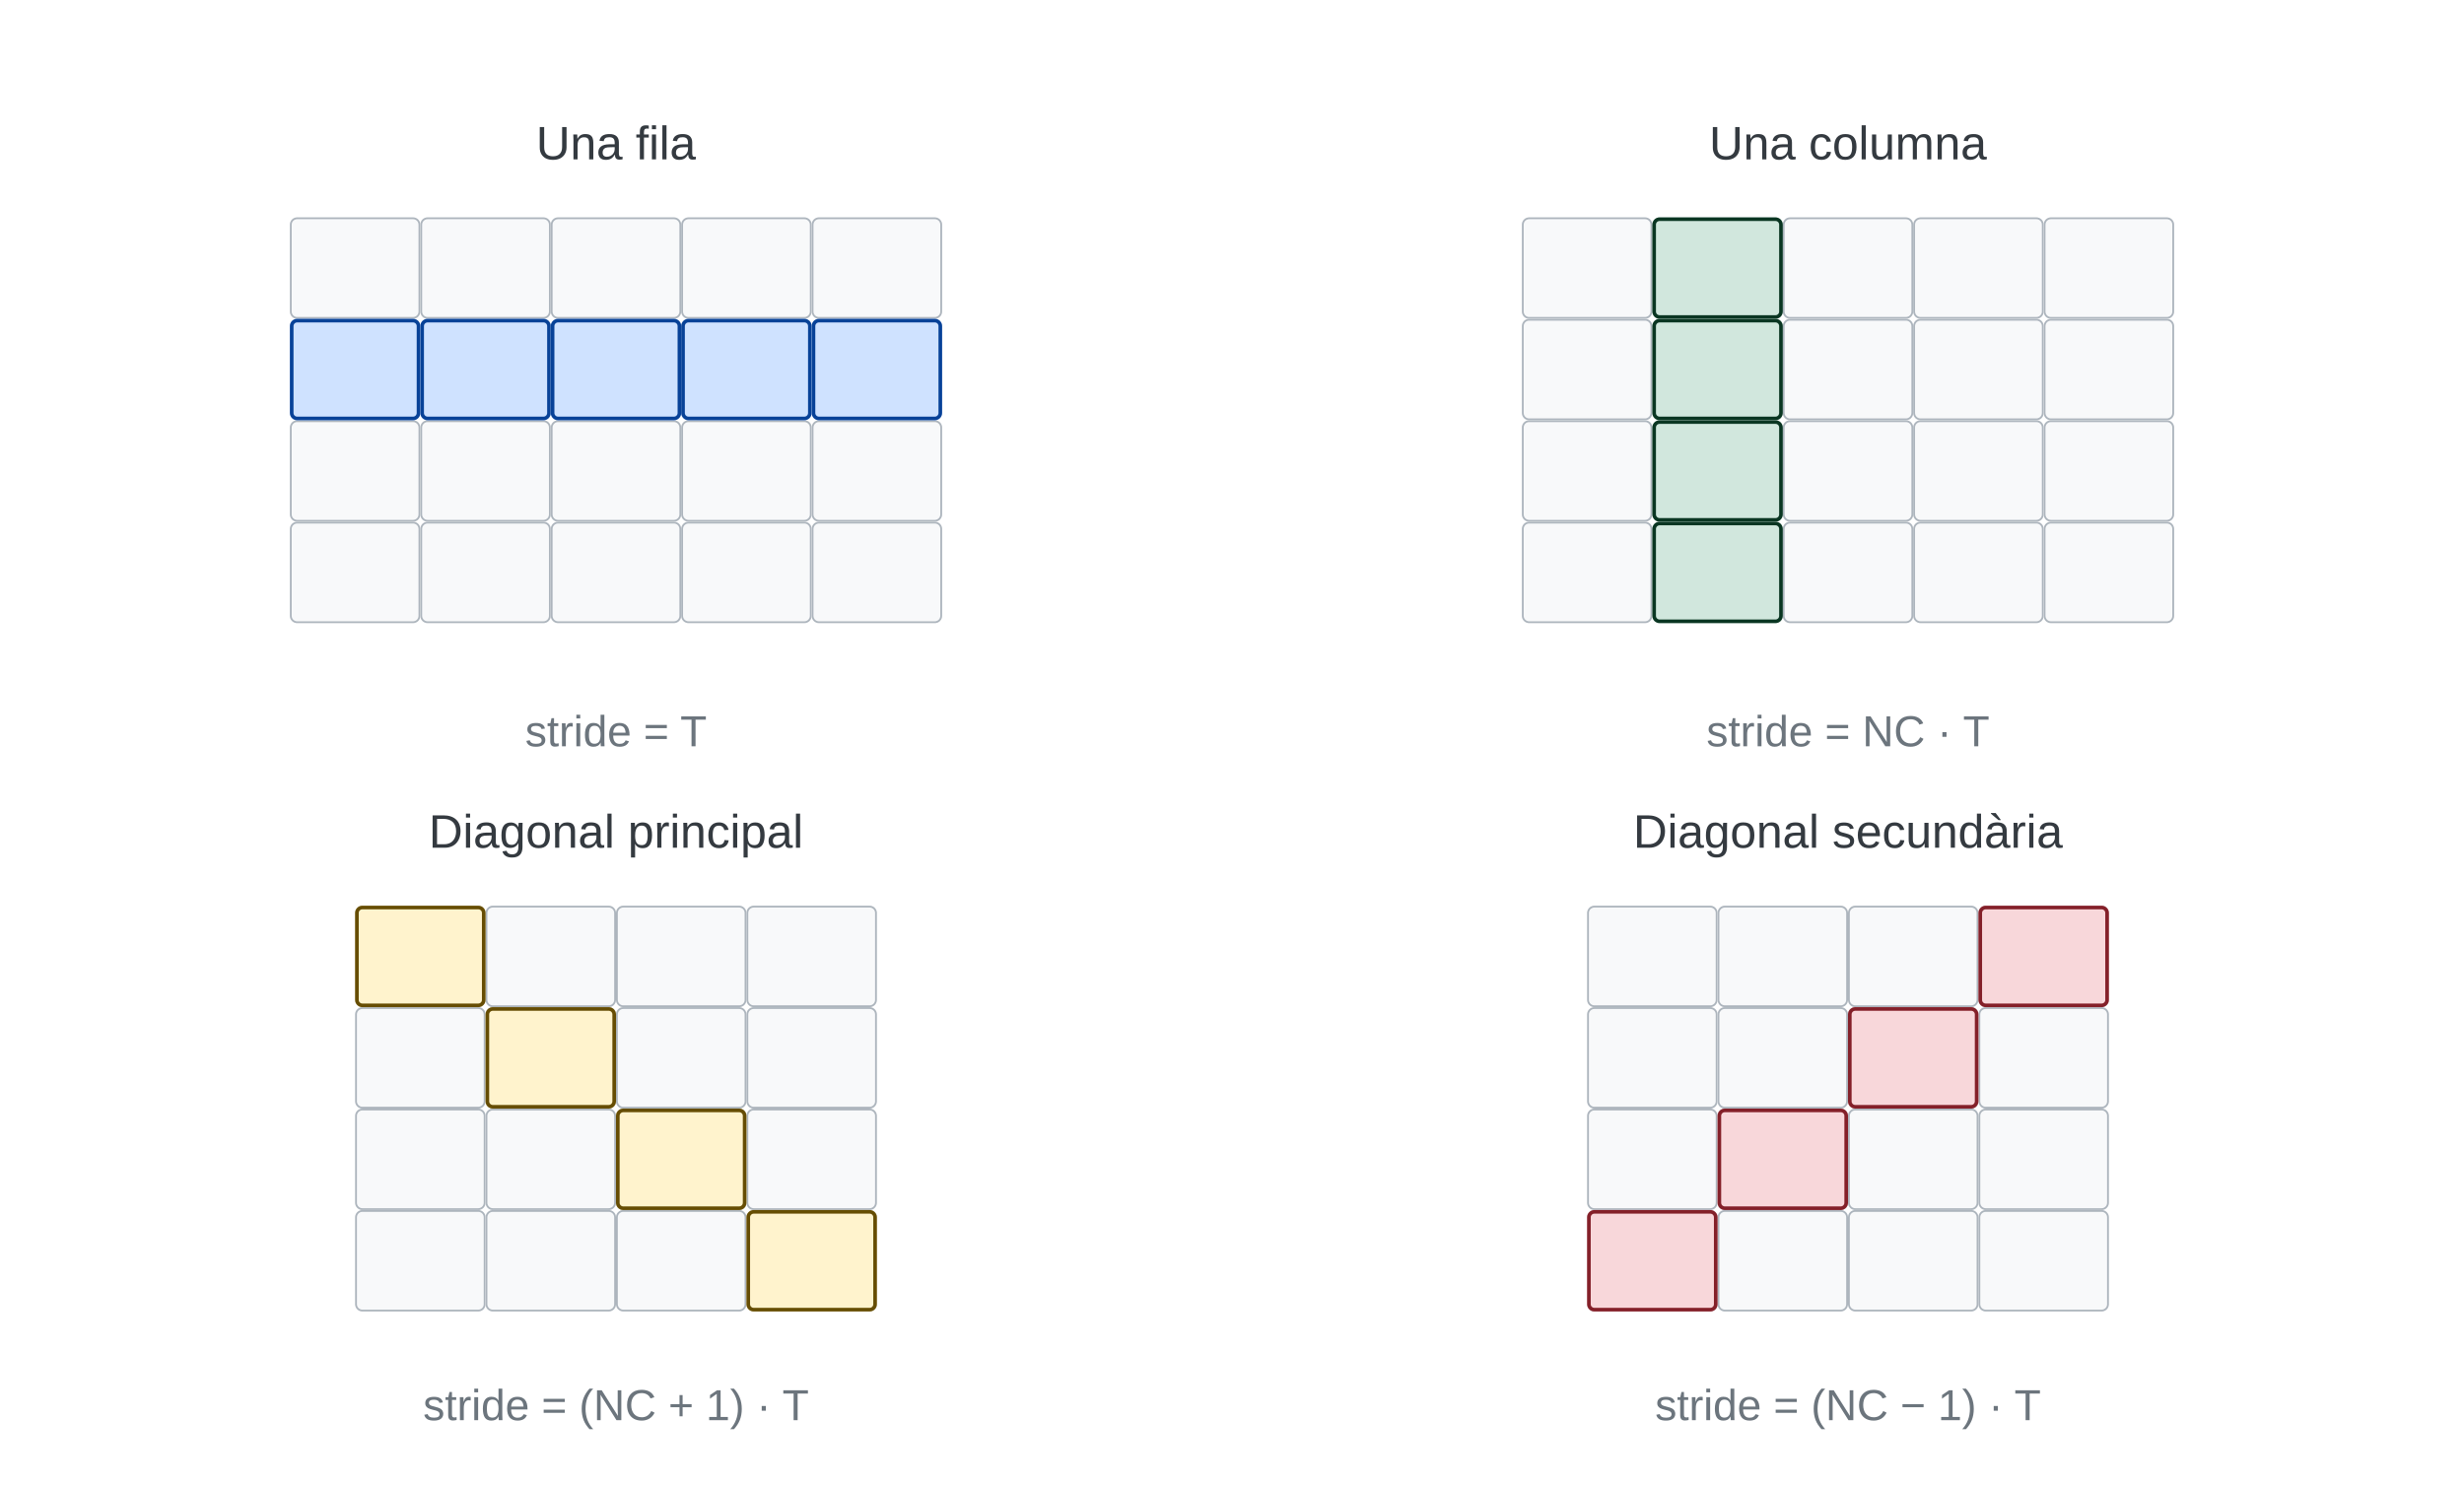
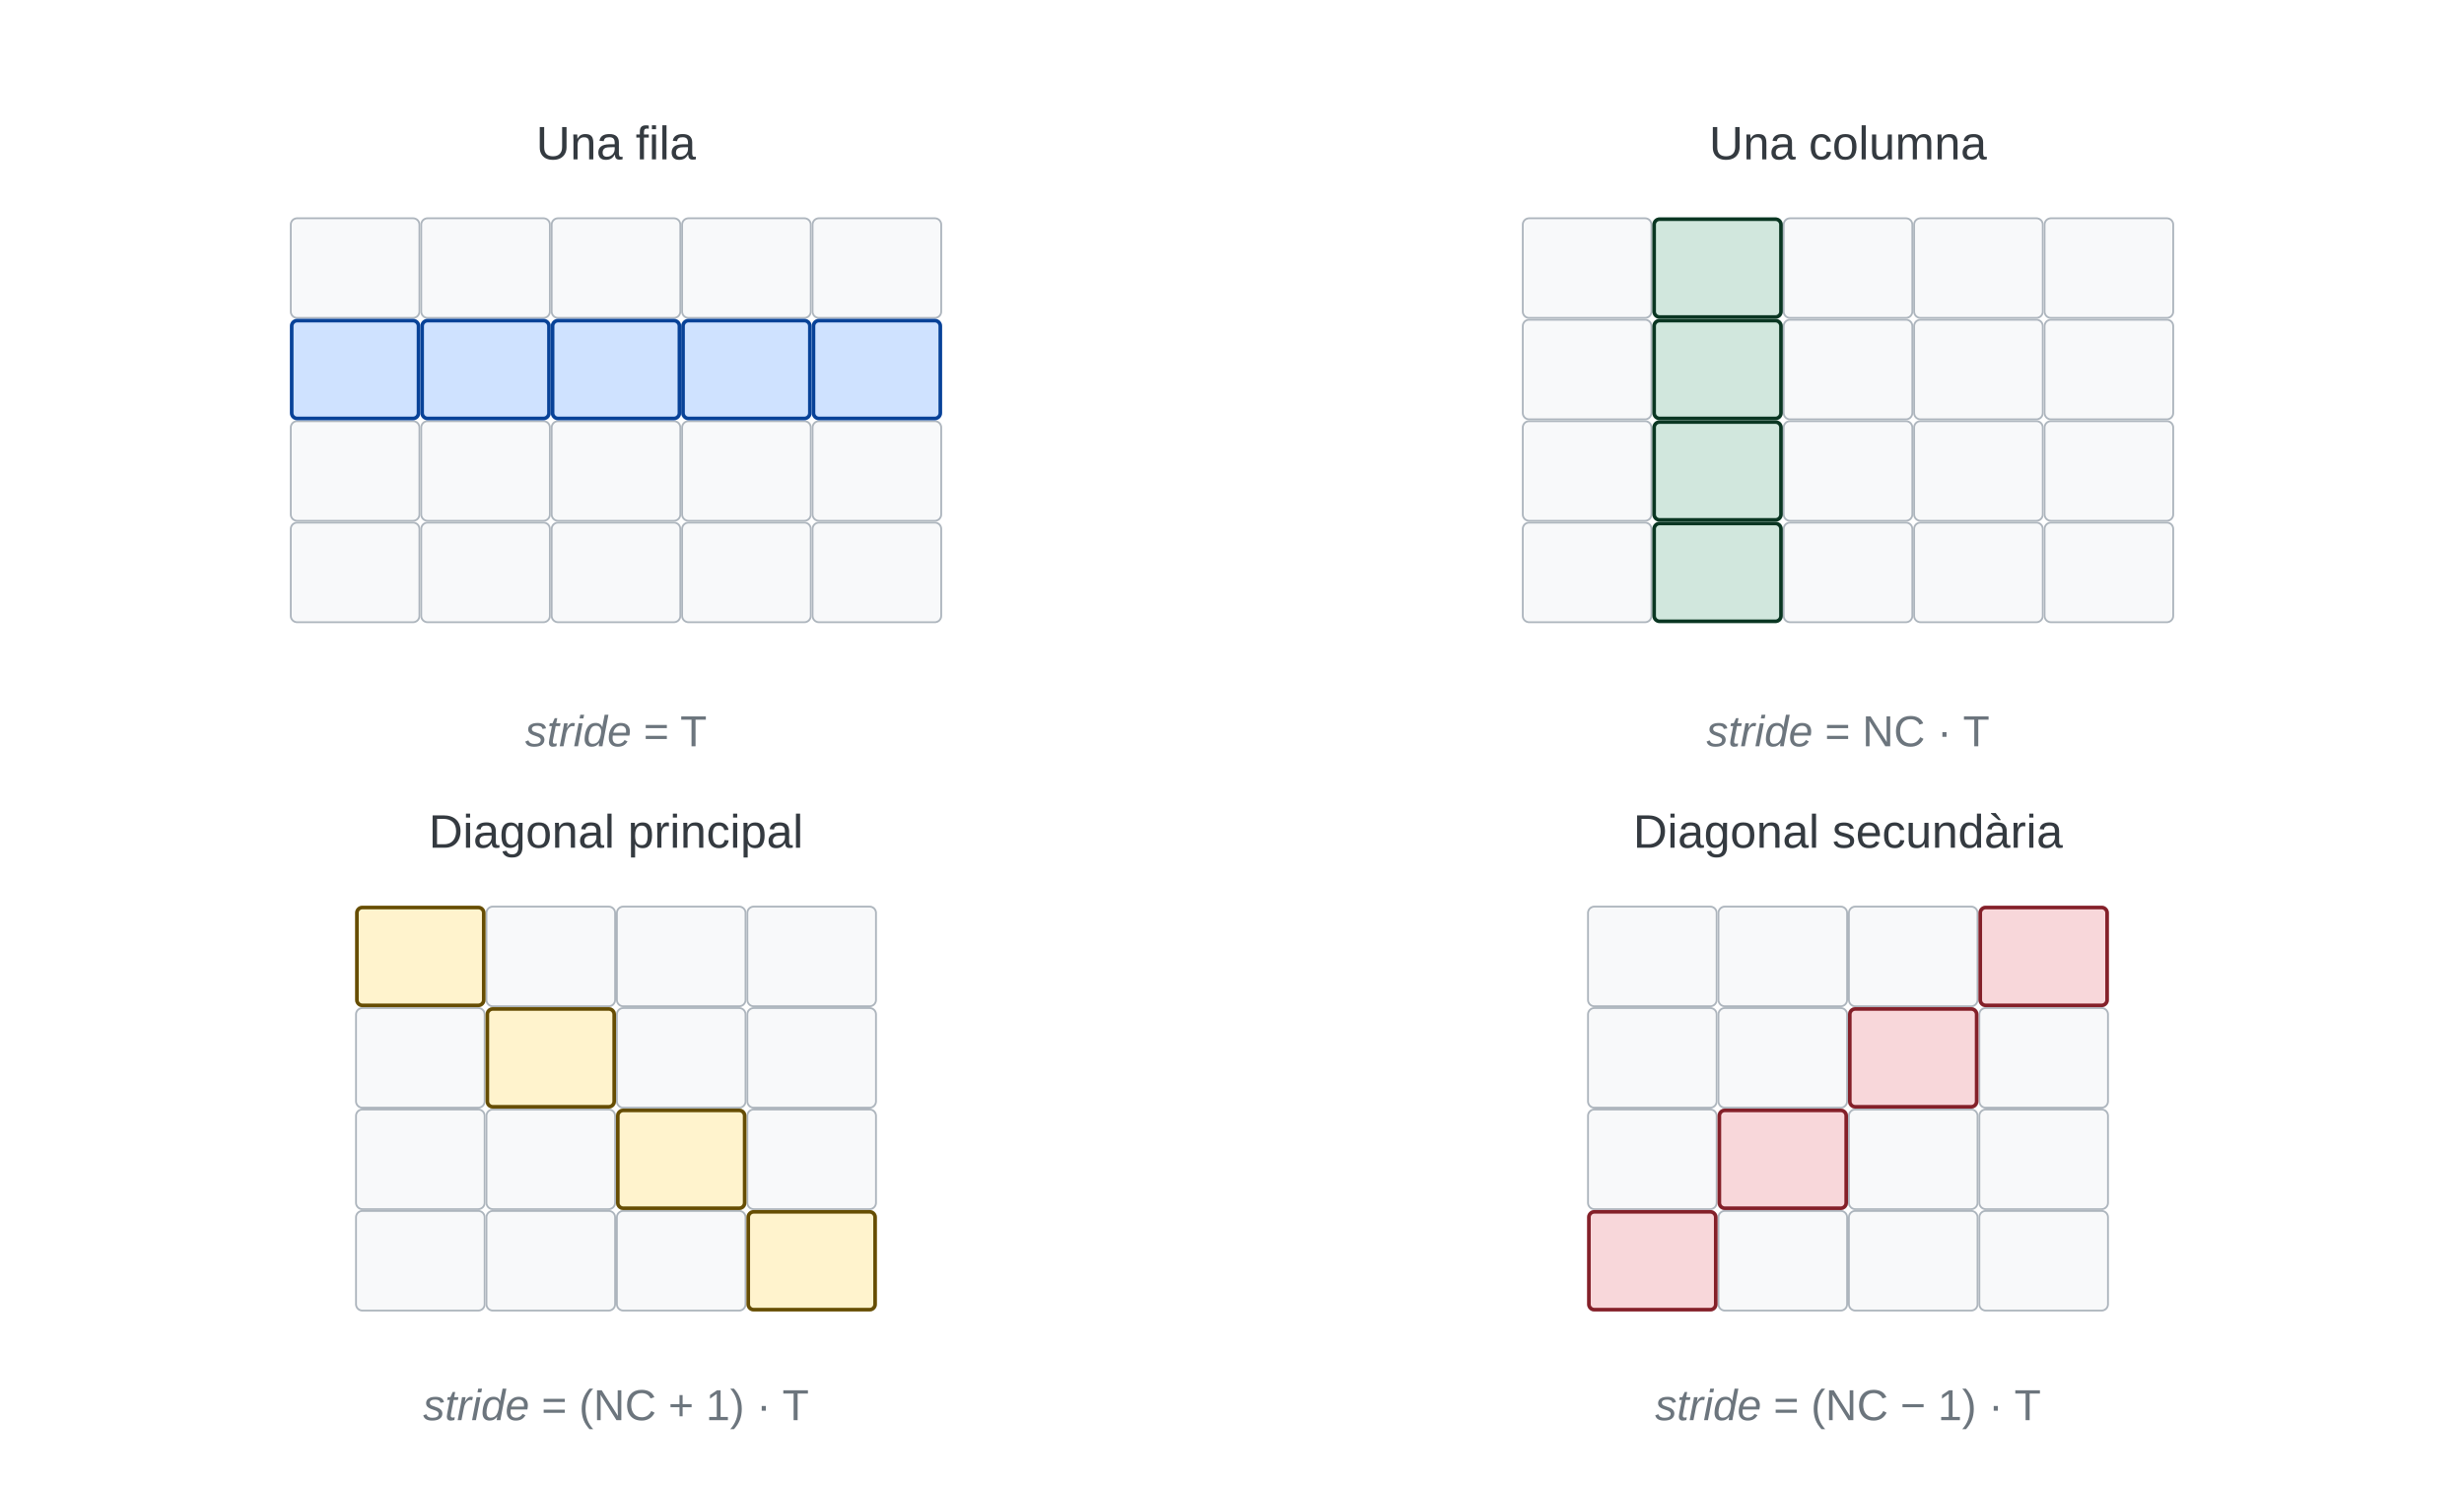
<svg xmlns="http://www.w3.org/2000/svg" width="680" height="410" viewBox="0 0 680 410" role="img">
  <text x="170" y="44" font-family="'Liberation Sans', Arial, Helvetica, sans-serif" font-size="13" font-weight="500" fill="#343a40" text-anchor="middle">Una fila</text>
  <text x="510" y="44" font-family="'Liberation Sans', Arial, Helvetica, sans-serif" font-size="13" font-weight="500" fill="#343a40" text-anchor="middle">Una columna</text>
  <text x="170" y="234" font-family="'Liberation Sans', Arial, Helvetica, sans-serif" font-size="13" font-weight="500" fill="#343a40" text-anchor="middle">Diagonal principal</text>
  <text x="510" y="234" font-family="'Liberation Sans', Arial, Helvetica, sans-serif" font-size="13" font-weight="500" fill="#343a40" text-anchor="middle">Diagonal secundària</text>
-   <text x="170" y="206" font-family="'Liberation Sans', Arial, Helvetica, sans-serif" font-size="12" fill="#6c757d" text-anchor="middle">stride = T</text>
-   <text x="510" y="206" font-family="'Liberation Sans', Arial, Helvetica, sans-serif" font-size="12" fill="#6c757d" text-anchor="middle">stride = NC · T</text>
-   <text x="170" y="392" font-family="'Liberation Sans', Arial, Helvetica, sans-serif" font-size="12" fill="#6c757d" text-anchor="middle">stride = (NC + 1) · T</text>
-   <text x="510" y="392" font-family="'Liberation Sans', Arial, Helvetica, sans-serif" font-size="12" fill="#6c757d" text-anchor="middle">stride = (NC − 1) · T</text>
+   <text x="170" y="206" font-family="'Liberation Sans', Arial, Helvetica, sans-serif" font-size="12" fill="#6c757d" text-anchor="middle">
+     <tspan font-style="italic">stride</tspan> = T</text>
+   <text x="510" y="206" font-family="'Liberation Sans', Arial, Helvetica, sans-serif" font-size="12" fill="#6c757d" text-anchor="middle">
+     <tspan font-style="italic">stride</tspan> = NC · T</text>
+   <text x="170" y="392" font-family="'Liberation Sans', Arial, Helvetica, sans-serif" font-size="12" fill="#6c757d" text-anchor="middle">
+     <tspan font-style="italic">stride</tspan> = (NC + 1) · T</text>
+   <text x="510" y="392" font-family="'Liberation Sans', Arial, Helvetica, sans-serif" font-size="12" fill="#6c757d" text-anchor="middle">
+     <tspan font-style="italic">stride</tspan> = (NC − 1) · T</text>
  <rect x="80" y="60" width="36" height="28" rx="2" fill="#f8f9fa" />
  <rect x="80.25" y="60.25" width="35.5" height="27.5" rx="1.75" fill="none" stroke="#adb5bd" stroke-width="0.5" />
  <rect x="116" y="60" width="36" height="28" rx="2" fill="#f8f9fa" />
  <rect x="116.25" y="60.25" width="35.5" height="27.5" rx="1.75" fill="none" stroke="#adb5bd" stroke-width="0.5" />
  <rect x="152" y="60" width="36" height="28" rx="2" fill="#f8f9fa" />
  <rect x="152.25" y="60.25" width="35.5" height="27.5" rx="1.75" fill="none" stroke="#adb5bd" stroke-width="0.5" />
  <rect x="188" y="60" width="36" height="28" rx="2" fill="#f8f9fa" />
  <rect x="188.25" y="60.25" width="35.5" height="27.5" rx="1.75" fill="none" stroke="#adb5bd" stroke-width="0.5" />
  <rect x="224" y="60" width="36" height="28" rx="2" fill="#f8f9fa" />
  <rect x="224.25" y="60.25" width="35.5" height="27.5" rx="1.75" fill="none" stroke="#adb5bd" stroke-width="0.5" />
  <rect x="80" y="116" width="36" height="28" rx="2" fill="#f8f9fa" />
  <rect x="80.25" y="116.25" width="35.5" height="27.5" rx="1.75" fill="none" stroke="#adb5bd" stroke-width="0.5" />
  <rect x="116" y="116" width="36" height="28" rx="2" fill="#f8f9fa" />
  <rect x="116.25" y="116.25" width="35.5" height="27.5" rx="1.75" fill="none" stroke="#adb5bd" stroke-width="0.5" />
  <rect x="152" y="116" width="36" height="28" rx="2" fill="#f8f9fa" />
  <rect x="152.25" y="116.25" width="35.5" height="27.5" rx="1.75" fill="none" stroke="#adb5bd" stroke-width="0.5" />
  <rect x="188" y="116" width="36" height="28" rx="2" fill="#f8f9fa" />
  <rect x="188.25" y="116.25" width="35.5" height="27.5" rx="1.75" fill="none" stroke="#adb5bd" stroke-width="0.5" />
  <rect x="224" y="116" width="36" height="28" rx="2" fill="#f8f9fa" />
  <rect x="224.25" y="116.25" width="35.5" height="27.5" rx="1.75" fill="none" stroke="#adb5bd" stroke-width="0.5" />
  <rect x="80" y="144" width="36" height="28" rx="2" fill="#f8f9fa" />
  <rect x="80.25" y="144.25" width="35.5" height="27.5" rx="1.75" fill="none" stroke="#adb5bd" stroke-width="0.5" />
  <rect x="116" y="144" width="36" height="28" rx="2" fill="#f8f9fa" />
  <rect x="116.25" y="144.25" width="35.5" height="27.5" rx="1.75" fill="none" stroke="#adb5bd" stroke-width="0.5" />
  <rect x="152" y="144" width="36" height="28" rx="2" fill="#f8f9fa" />
  <rect x="152.25" y="144.25" width="35.5" height="27.5" rx="1.75" fill="none" stroke="#adb5bd" stroke-width="0.5" />
  <rect x="188" y="144" width="36" height="28" rx="2" fill="#f8f9fa" />
  <rect x="188.25" y="144.25" width="35.5" height="27.5" rx="1.75" fill="none" stroke="#adb5bd" stroke-width="0.5" />
  <rect x="224" y="144" width="36" height="28" rx="2" fill="#f8f9fa" />
  <rect x="224.25" y="144.25" width="35.5" height="27.5" rx="1.75" fill="none" stroke="#adb5bd" stroke-width="0.5" />
  <rect x="80" y="88" width="36" height="28" rx="2" fill="#cfe2ff" />
  <rect x="80.5" y="88.5" width="35" height="27" rx="1.5" fill="none" stroke="#084298" stroke-width="1" />
  <rect x="116" y="88" width="36" height="28" rx="2" fill="#cfe2ff" />
  <rect x="116.5" y="88.5" width="35" height="27" rx="1.5" fill="none" stroke="#084298" stroke-width="1" />
  <rect x="152" y="88" width="36" height="28" rx="2" fill="#cfe2ff" />
  <rect x="152.5" y="88.5" width="35" height="27" rx="1.5" fill="none" stroke="#084298" stroke-width="1" />
  <rect x="188" y="88" width="36" height="28" rx="2" fill="#cfe2ff" />
  <rect x="188.5" y="88.5" width="35" height="27" rx="1.5" fill="none" stroke="#084298" stroke-width="1" />
  <rect x="224" y="88" width="36" height="28" rx="2" fill="#cfe2ff" />
  <rect x="224.5" y="88.5" width="35" height="27" rx="1.5" fill="none" stroke="#084298" stroke-width="1" />
  <rect x="420" y="60" width="36" height="28" rx="2" fill="#f8f9fa" />
  <rect x="420.25" y="60.25" width="35.5" height="27.5" rx="1.75" fill="none" stroke="#adb5bd" stroke-width="0.5" />
  <rect x="420" y="88" width="36" height="28" rx="2" fill="#f8f9fa" />
  <rect x="420.25" y="88.25" width="35.5" height="27.5" rx="1.75" fill="none" stroke="#adb5bd" stroke-width="0.5" />
  <rect x="420" y="116" width="36" height="28" rx="2" fill="#f8f9fa" />
  <rect x="420.25" y="116.25" width="35.5" height="27.5" rx="1.75" fill="none" stroke="#adb5bd" stroke-width="0.5" />
  <rect x="420" y="144" width="36" height="28" rx="2" fill="#f8f9fa" />
  <rect x="420.25" y="144.25" width="35.5" height="27.5" rx="1.75" fill="none" stroke="#adb5bd" stroke-width="0.5" />
  <rect x="492" y="60" width="36" height="28" rx="2" fill="#f8f9fa" />
  <rect x="492.25" y="60.25" width="35.5" height="27.5" rx="1.75" fill="none" stroke="#adb5bd" stroke-width="0.5" />
  <rect x="492" y="88" width="36" height="28" rx="2" fill="#f8f9fa" />
  <rect x="492.25" y="88.25" width="35.5" height="27.5" rx="1.75" fill="none" stroke="#adb5bd" stroke-width="0.5" />
  <rect x="492" y="116" width="36" height="28" rx="2" fill="#f8f9fa" />
  <rect x="492.25" y="116.25" width="35.5" height="27.5" rx="1.75" fill="none" stroke="#adb5bd" stroke-width="0.5" />
  <rect x="492" y="144" width="36" height="28" rx="2" fill="#f8f9fa" />
  <rect x="492.25" y="144.25" width="35.5" height="27.5" rx="1.75" fill="none" stroke="#adb5bd" stroke-width="0.5" />
  <rect x="528" y="60" width="36" height="28" rx="2" fill="#f8f9fa" />
  <rect x="528.25" y="60.25" width="35.5" height="27.5" rx="1.75" fill="none" stroke="#adb5bd" stroke-width="0.5" />
  <rect x="528" y="88" width="36" height="28" rx="2" fill="#f8f9fa" />
  <rect x="528.25" y="88.25" width="35.5" height="27.5" rx="1.75" fill="none" stroke="#adb5bd" stroke-width="0.5" />
  <rect x="528" y="116" width="36" height="28" rx="2" fill="#f8f9fa" />
  <rect x="528.25" y="116.25" width="35.5" height="27.5" rx="1.75" fill="none" stroke="#adb5bd" stroke-width="0.5" />
  <rect x="528" y="144" width="36" height="28" rx="2" fill="#f8f9fa" />
  <rect x="528.25" y="144.25" width="35.5" height="27.5" rx="1.75" fill="none" stroke="#adb5bd" stroke-width="0.5" />
  <rect x="564" y="60" width="36" height="28" rx="2" fill="#f8f9fa" />
  <rect x="564.25" y="60.25" width="35.5" height="27.5" rx="1.75" fill="none" stroke="#adb5bd" stroke-width="0.5" />
  <rect x="564" y="88" width="36" height="28" rx="2" fill="#f8f9fa" />
  <rect x="564.25" y="88.25" width="35.5" height="27.5" rx="1.75" fill="none" stroke="#adb5bd" stroke-width="0.5" />
  <rect x="564" y="116" width="36" height="28" rx="2" fill="#f8f9fa" />
  <rect x="564.25" y="116.25" width="35.5" height="27.5" rx="1.75" fill="none" stroke="#adb5bd" stroke-width="0.5" />
  <rect x="564" y="144" width="36" height="28" rx="2" fill="#f8f9fa" />
  <rect x="564.25" y="144.25" width="35.5" height="27.5" rx="1.75" fill="none" stroke="#adb5bd" stroke-width="0.5" />
  <rect x="456" y="60" width="36" height="28" rx="2" fill="#d1e7dd" />
  <rect x="456.5" y="60.5" width="35" height="27" rx="1.5" fill="none" stroke="#0a3622" stroke-width="1" />
  <rect x="456" y="88" width="36" height="28" rx="2" fill="#d1e7dd" />
  <rect x="456.5" y="88.5" width="35" height="27" rx="1.5" fill="none" stroke="#0a3622" stroke-width="1" />
  <rect x="456" y="116" width="36" height="28" rx="2" fill="#d1e7dd" />
  <rect x="456.5" y="116.5" width="35" height="27" rx="1.5" fill="none" stroke="#0a3622" stroke-width="1" />
  <rect x="456" y="144" width="36" height="28" rx="2" fill="#d1e7dd" />
  <rect x="456.5" y="144.5" width="35" height="27" rx="1.5" fill="none" stroke="#0a3622" stroke-width="1" />
  <rect x="98" y="250" width="36" height="28" rx="2" fill="#f8f9fa" />
  <rect x="98.25" y="250.25" width="35.5" height="27.5" rx="1.75" fill="none" stroke="#adb5bd" stroke-width="0.5" />
  <rect x="134" y="250" width="36" height="28" rx="2" fill="#f8f9fa" />
  <rect x="134.25" y="250.25" width="35.5" height="27.5" rx="1.75" fill="none" stroke="#adb5bd" stroke-width="0.5" />
  <rect x="170" y="250" width="36" height="28" rx="2" fill="#f8f9fa" />
  <rect x="170.25" y="250.25" width="35.5" height="27.5" rx="1.75" fill="none" stroke="#adb5bd" stroke-width="0.5" />
  <rect x="206" y="250" width="36" height="28" rx="2" fill="#f8f9fa" />
  <rect x="206.25" y="250.25" width="35.5" height="27.5" rx="1.75" fill="none" stroke="#adb5bd" stroke-width="0.5" />
  <rect x="98" y="278" width="36" height="28" rx="2" fill="#f8f9fa" />
  <rect x="98.25" y="278.25" width="35.5" height="27.5" rx="1.75" fill="none" stroke="#adb5bd" stroke-width="0.5" />
  <rect x="134" y="278" width="36" height="28" rx="2" fill="#f8f9fa" />
  <rect x="134.25" y="278.25" width="35.5" height="27.5" rx="1.75" fill="none" stroke="#adb5bd" stroke-width="0.5" />
  <rect x="170" y="278" width="36" height="28" rx="2" fill="#f8f9fa" />
  <rect x="170.25" y="278.25" width="35.5" height="27.5" rx="1.75" fill="none" stroke="#adb5bd" stroke-width="0.5" />
  <rect x="206" y="278" width="36" height="28" rx="2" fill="#f8f9fa" />
  <rect x="206.25" y="278.25" width="35.5" height="27.5" rx="1.75" fill="none" stroke="#adb5bd" stroke-width="0.5" />
  <rect x="98" y="306" width="36" height="28" rx="2" fill="#f8f9fa" />
  <rect x="98.25" y="306.25" width="35.5" height="27.5" rx="1.75" fill="none" stroke="#adb5bd" stroke-width="0.5" />
  <rect x="134" y="306" width="36" height="28" rx="2" fill="#f8f9fa" />
  <rect x="134.25" y="306.25" width="35.5" height="27.5" rx="1.75" fill="none" stroke="#adb5bd" stroke-width="0.5" />
  <rect x="170" y="306" width="36" height="28" rx="2" fill="#f8f9fa" />
  <rect x="170.25" y="306.25" width="35.5" height="27.5" rx="1.75" fill="none" stroke="#adb5bd" stroke-width="0.5" />
  <rect x="206" y="306" width="36" height="28" rx="2" fill="#f8f9fa" />
  <rect x="206.25" y="306.25" width="35.5" height="27.5" rx="1.75" fill="none" stroke="#adb5bd" stroke-width="0.5" />
  <rect x="98" y="334" width="36" height="28" rx="2" fill="#f8f9fa" />
  <rect x="98.25" y="334.25" width="35.5" height="27.5" rx="1.75" fill="none" stroke="#adb5bd" stroke-width="0.5" />
  <rect x="134" y="334" width="36" height="28" rx="2" fill="#f8f9fa" />
  <rect x="134.25" y="334.25" width="35.5" height="27.5" rx="1.75" fill="none" stroke="#adb5bd" stroke-width="0.5" />
  <rect x="170" y="334" width="36" height="28" rx="2" fill="#f8f9fa" />
  <rect x="170.25" y="334.25" width="35.5" height="27.5" rx="1.75" fill="none" stroke="#adb5bd" stroke-width="0.5" />
  <rect x="206" y="334" width="36" height="28" rx="2" fill="#f8f9fa" />
  <rect x="206.25" y="334.25" width="35.5" height="27.5" rx="1.75" fill="none" stroke="#adb5bd" stroke-width="0.5" />
  <rect x="98" y="250" width="36" height="28" rx="2" fill="#fff3cd" />
  <rect x="98.5" y="250.5" width="35" height="27" rx="1.5" fill="none" stroke="#664d03" stroke-width="1" />
  <rect x="134" y="278" width="36" height="28" rx="2" fill="#fff3cd" />
  <rect x="134.5" y="278.5" width="35" height="27" rx="1.5" fill="none" stroke="#664d03" stroke-width="1" />
  <rect x="170" y="306" width="36" height="28" rx="2" fill="#fff3cd" />
  <rect x="170.5" y="306.5" width="35" height="27" rx="1.5" fill="none" stroke="#664d03" stroke-width="1" />
  <rect x="206" y="334" width="36" height="28" rx="2" fill="#fff3cd" />
  <rect x="206.5" y="334.5" width="35" height="27" rx="1.5" fill="none" stroke="#664d03" stroke-width="1" />
  <rect x="438" y="250" width="36" height="28" rx="2" fill="#f8f9fa" />
  <rect x="438.25" y="250.25" width="35.5" height="27.5" rx="1.75" fill="none" stroke="#adb5bd" stroke-width="0.5" />
  <rect x="474" y="250" width="36" height="28" rx="2" fill="#f8f9fa" />
  <rect x="474.25" y="250.25" width="35.5" height="27.5" rx="1.75" fill="none" stroke="#adb5bd" stroke-width="0.5" />
  <rect x="510" y="250" width="36" height="28" rx="2" fill="#f8f9fa" />
  <rect x="510.25" y="250.25" width="35.5" height="27.5" rx="1.75" fill="none" stroke="#adb5bd" stroke-width="0.5" />
  <rect x="546" y="250" width="36" height="28" rx="2" fill="#f8f9fa" />
  <rect x="546.25" y="250.25" width="35.5" height="27.5" rx="1.75" fill="none" stroke="#adb5bd" stroke-width="0.5" />
  <rect x="438" y="278" width="36" height="28" rx="2" fill="#f8f9fa" />
  <rect x="438.25" y="278.25" width="35.5" height="27.5" rx="1.75" fill="none" stroke="#adb5bd" stroke-width="0.5" />
  <rect x="474" y="278" width="36" height="28" rx="2" fill="#f8f9fa" />
  <rect x="474.25" y="278.25" width="35.5" height="27.5" rx="1.75" fill="none" stroke="#adb5bd" stroke-width="0.5" />
  <rect x="510" y="278" width="36" height="28" rx="2" fill="#f8f9fa" />
  <rect x="510.25" y="278.25" width="35.5" height="27.5" rx="1.75" fill="none" stroke="#adb5bd" stroke-width="0.5" />
  <rect x="546" y="278" width="36" height="28" rx="2" fill="#f8f9fa" />
  <rect x="546.25" y="278.25" width="35.5" height="27.5" rx="1.75" fill="none" stroke="#adb5bd" stroke-width="0.5" />
  <rect x="438" y="306" width="36" height="28" rx="2" fill="#f8f9fa" />
  <rect x="438.25" y="306.25" width="35.5" height="27.5" rx="1.75" fill="none" stroke="#adb5bd" stroke-width="0.5" />
  <rect x="474" y="306" width="36" height="28" rx="2" fill="#f8f9fa" />
  <rect x="474.25" y="306.25" width="35.5" height="27.5" rx="1.75" fill="none" stroke="#adb5bd" stroke-width="0.5" />
  <rect x="510" y="306" width="36" height="28" rx="2" fill="#f8f9fa" />
  <rect x="510.25" y="306.25" width="35.5" height="27.5" rx="1.75" fill="none" stroke="#adb5bd" stroke-width="0.5" />
  <rect x="546" y="306" width="36" height="28" rx="2" fill="#f8f9fa" />
  <rect x="546.25" y="306.25" width="35.5" height="27.5" rx="1.75" fill="none" stroke="#adb5bd" stroke-width="0.5" />
  <rect x="438" y="334" width="36" height="28" rx="2" fill="#f8f9fa" />
  <rect x="438.25" y="334.25" width="35.5" height="27.5" rx="1.75" fill="none" stroke="#adb5bd" stroke-width="0.5" />
  <rect x="474" y="334" width="36" height="28" rx="2" fill="#f8f9fa" />
  <rect x="474.25" y="334.25" width="35.5" height="27.5" rx="1.75" fill="none" stroke="#adb5bd" stroke-width="0.5" />
  <rect x="510" y="334" width="36" height="28" rx="2" fill="#f8f9fa" />
  <rect x="510.25" y="334.25" width="35.5" height="27.5" rx="1.75" fill="none" stroke="#adb5bd" stroke-width="0.5" />
  <rect x="546" y="334" width="36" height="28" rx="2" fill="#f8f9fa" />
  <rect x="546.25" y="334.25" width="35.5" height="27.5" rx="1.75" fill="none" stroke="#adb5bd" stroke-width="0.5" />
  <rect x="546" y="250" width="36" height="28" rx="2" fill="#f8d7da" />
  <rect x="546.5" y="250.5" width="35" height="27" rx="1.5" fill="none" stroke="#842029" stroke-width="1" />
  <rect x="510" y="278" width="36" height="28" rx="2" fill="#f8d7da" />
  <rect x="510.5" y="278.5" width="35" height="27" rx="1.5" fill="none" stroke="#842029" stroke-width="1" />
  <rect x="474" y="306" width="36" height="28" rx="2" fill="#f8d7da" />
  <rect x="474.5" y="306.5" width="35" height="27" rx="1.5" fill="none" stroke="#842029" stroke-width="1" />
  <rect x="438" y="334" width="36" height="28" rx="2" fill="#f8d7da" />
  <rect x="438.5" y="334.5" width="35" height="27" rx="1.5" fill="none" stroke="#842029" stroke-width="1" />
</svg>
